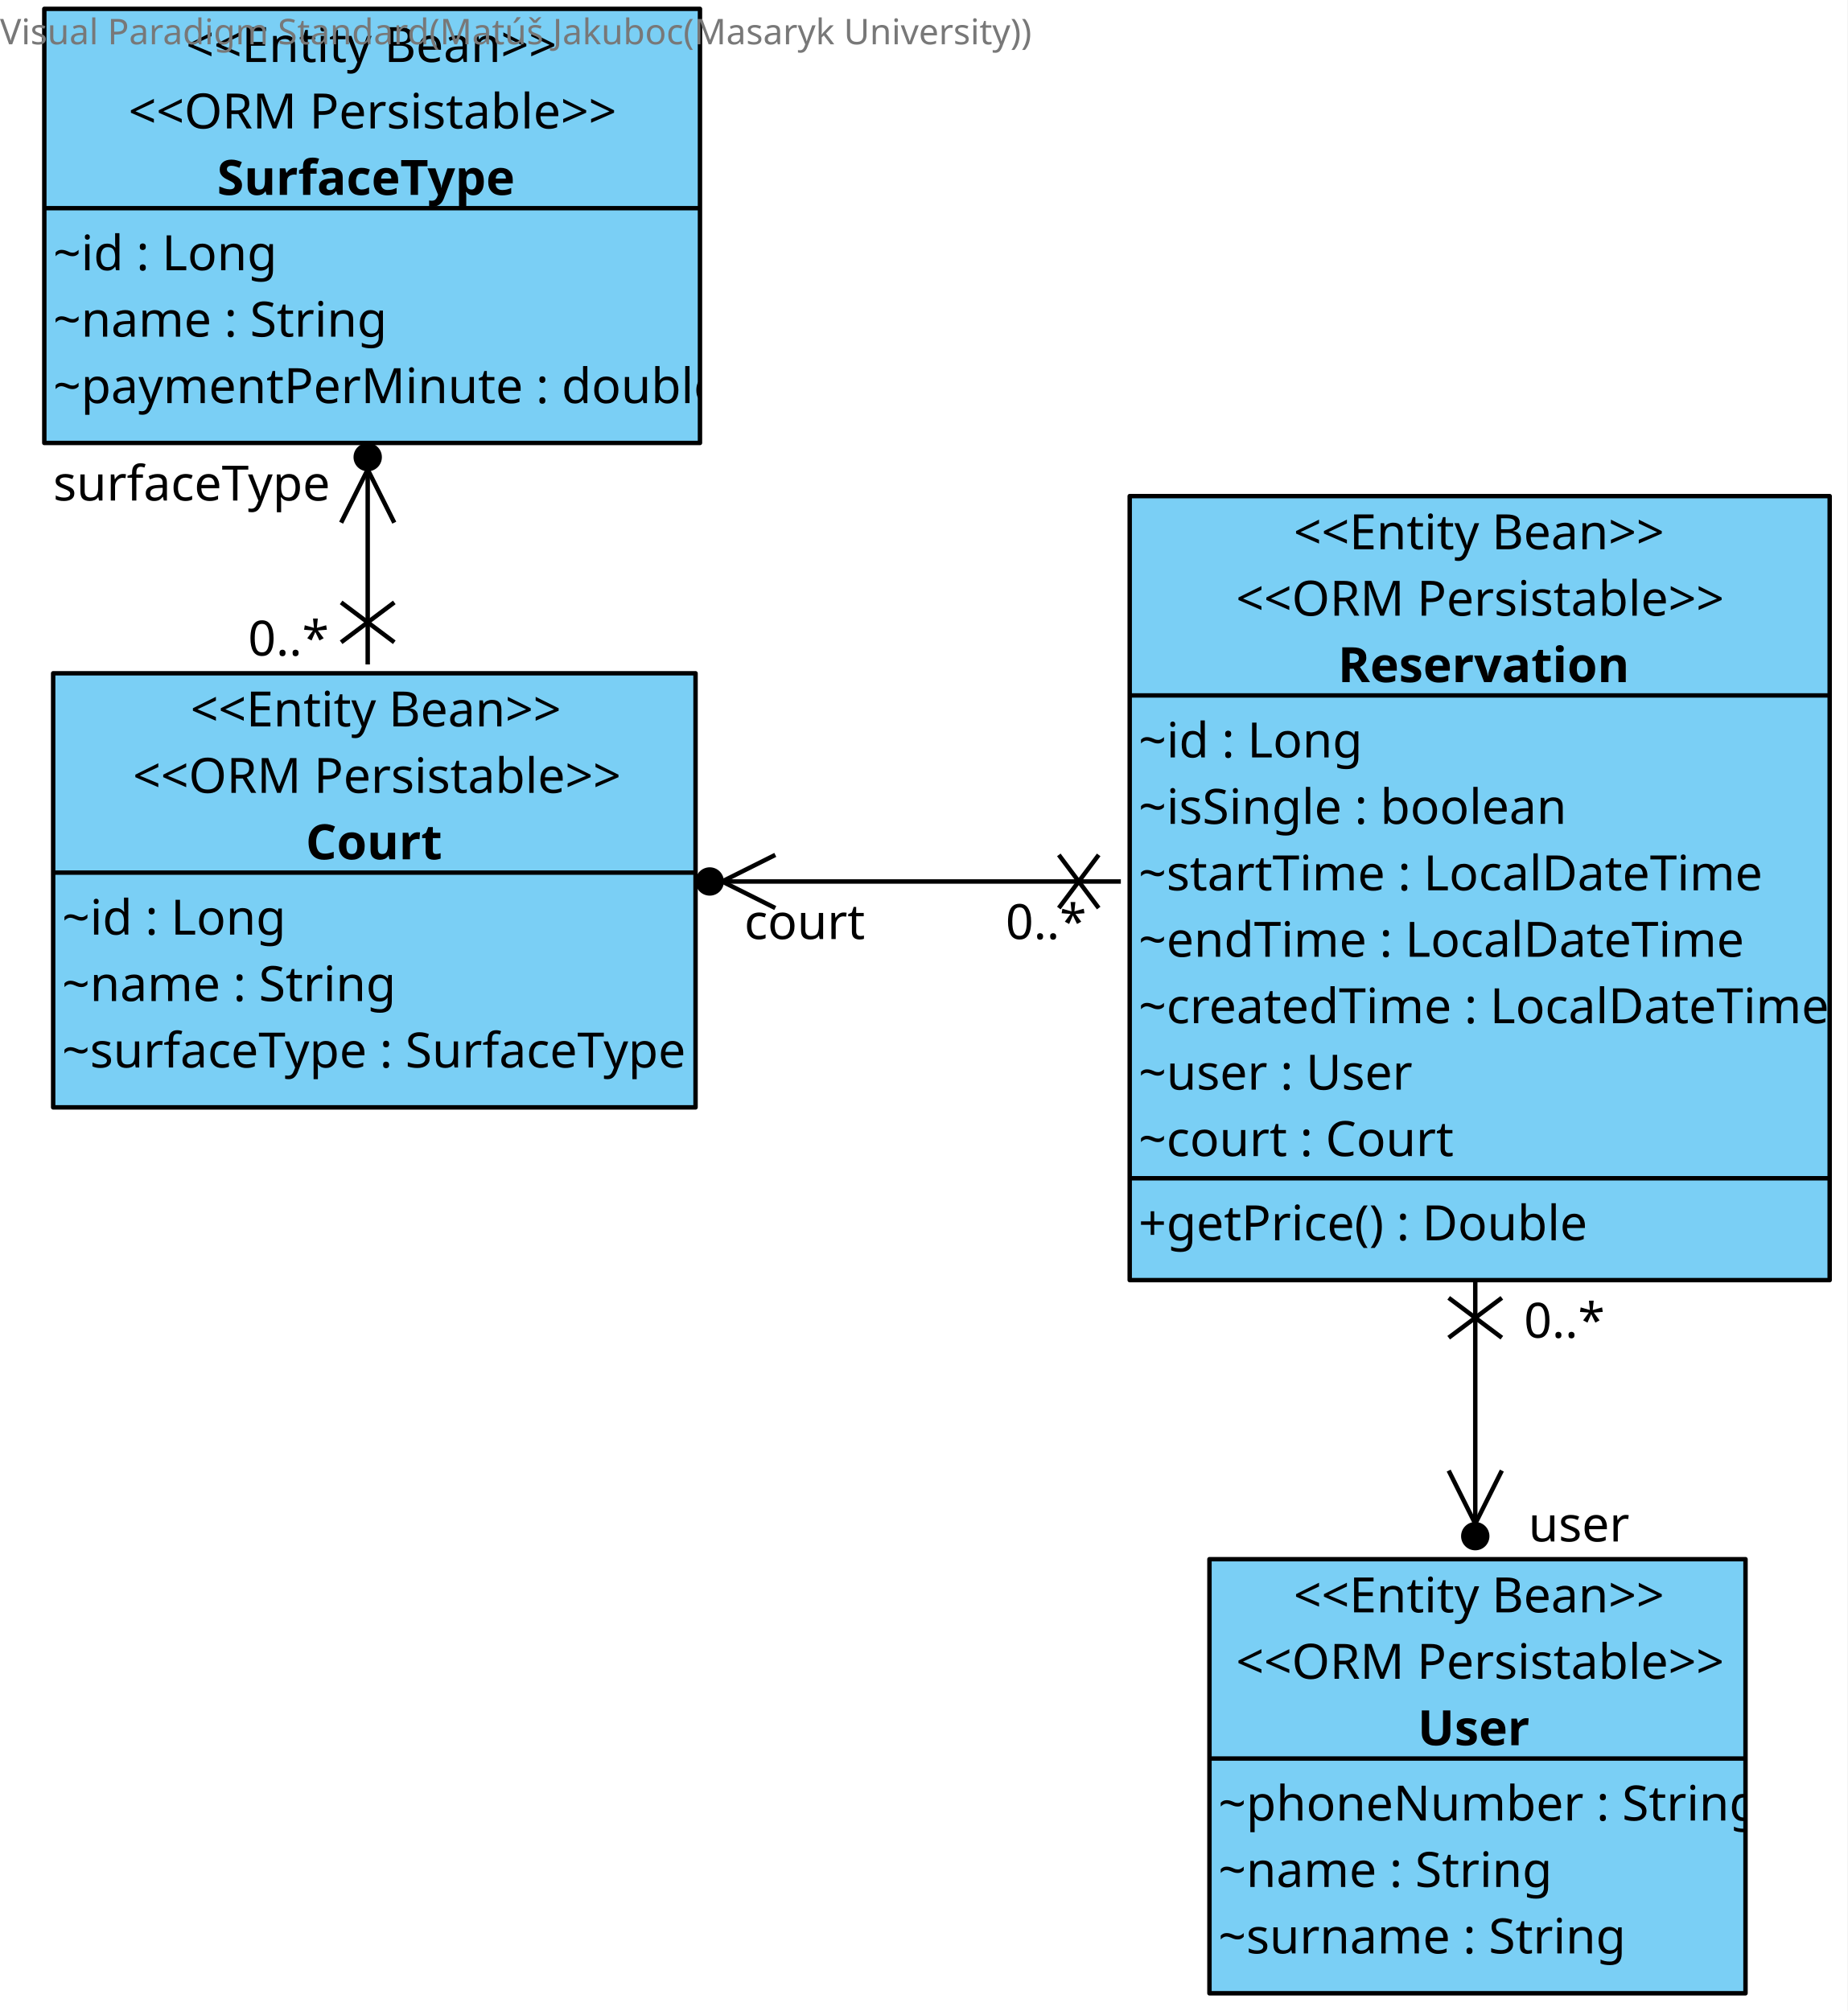
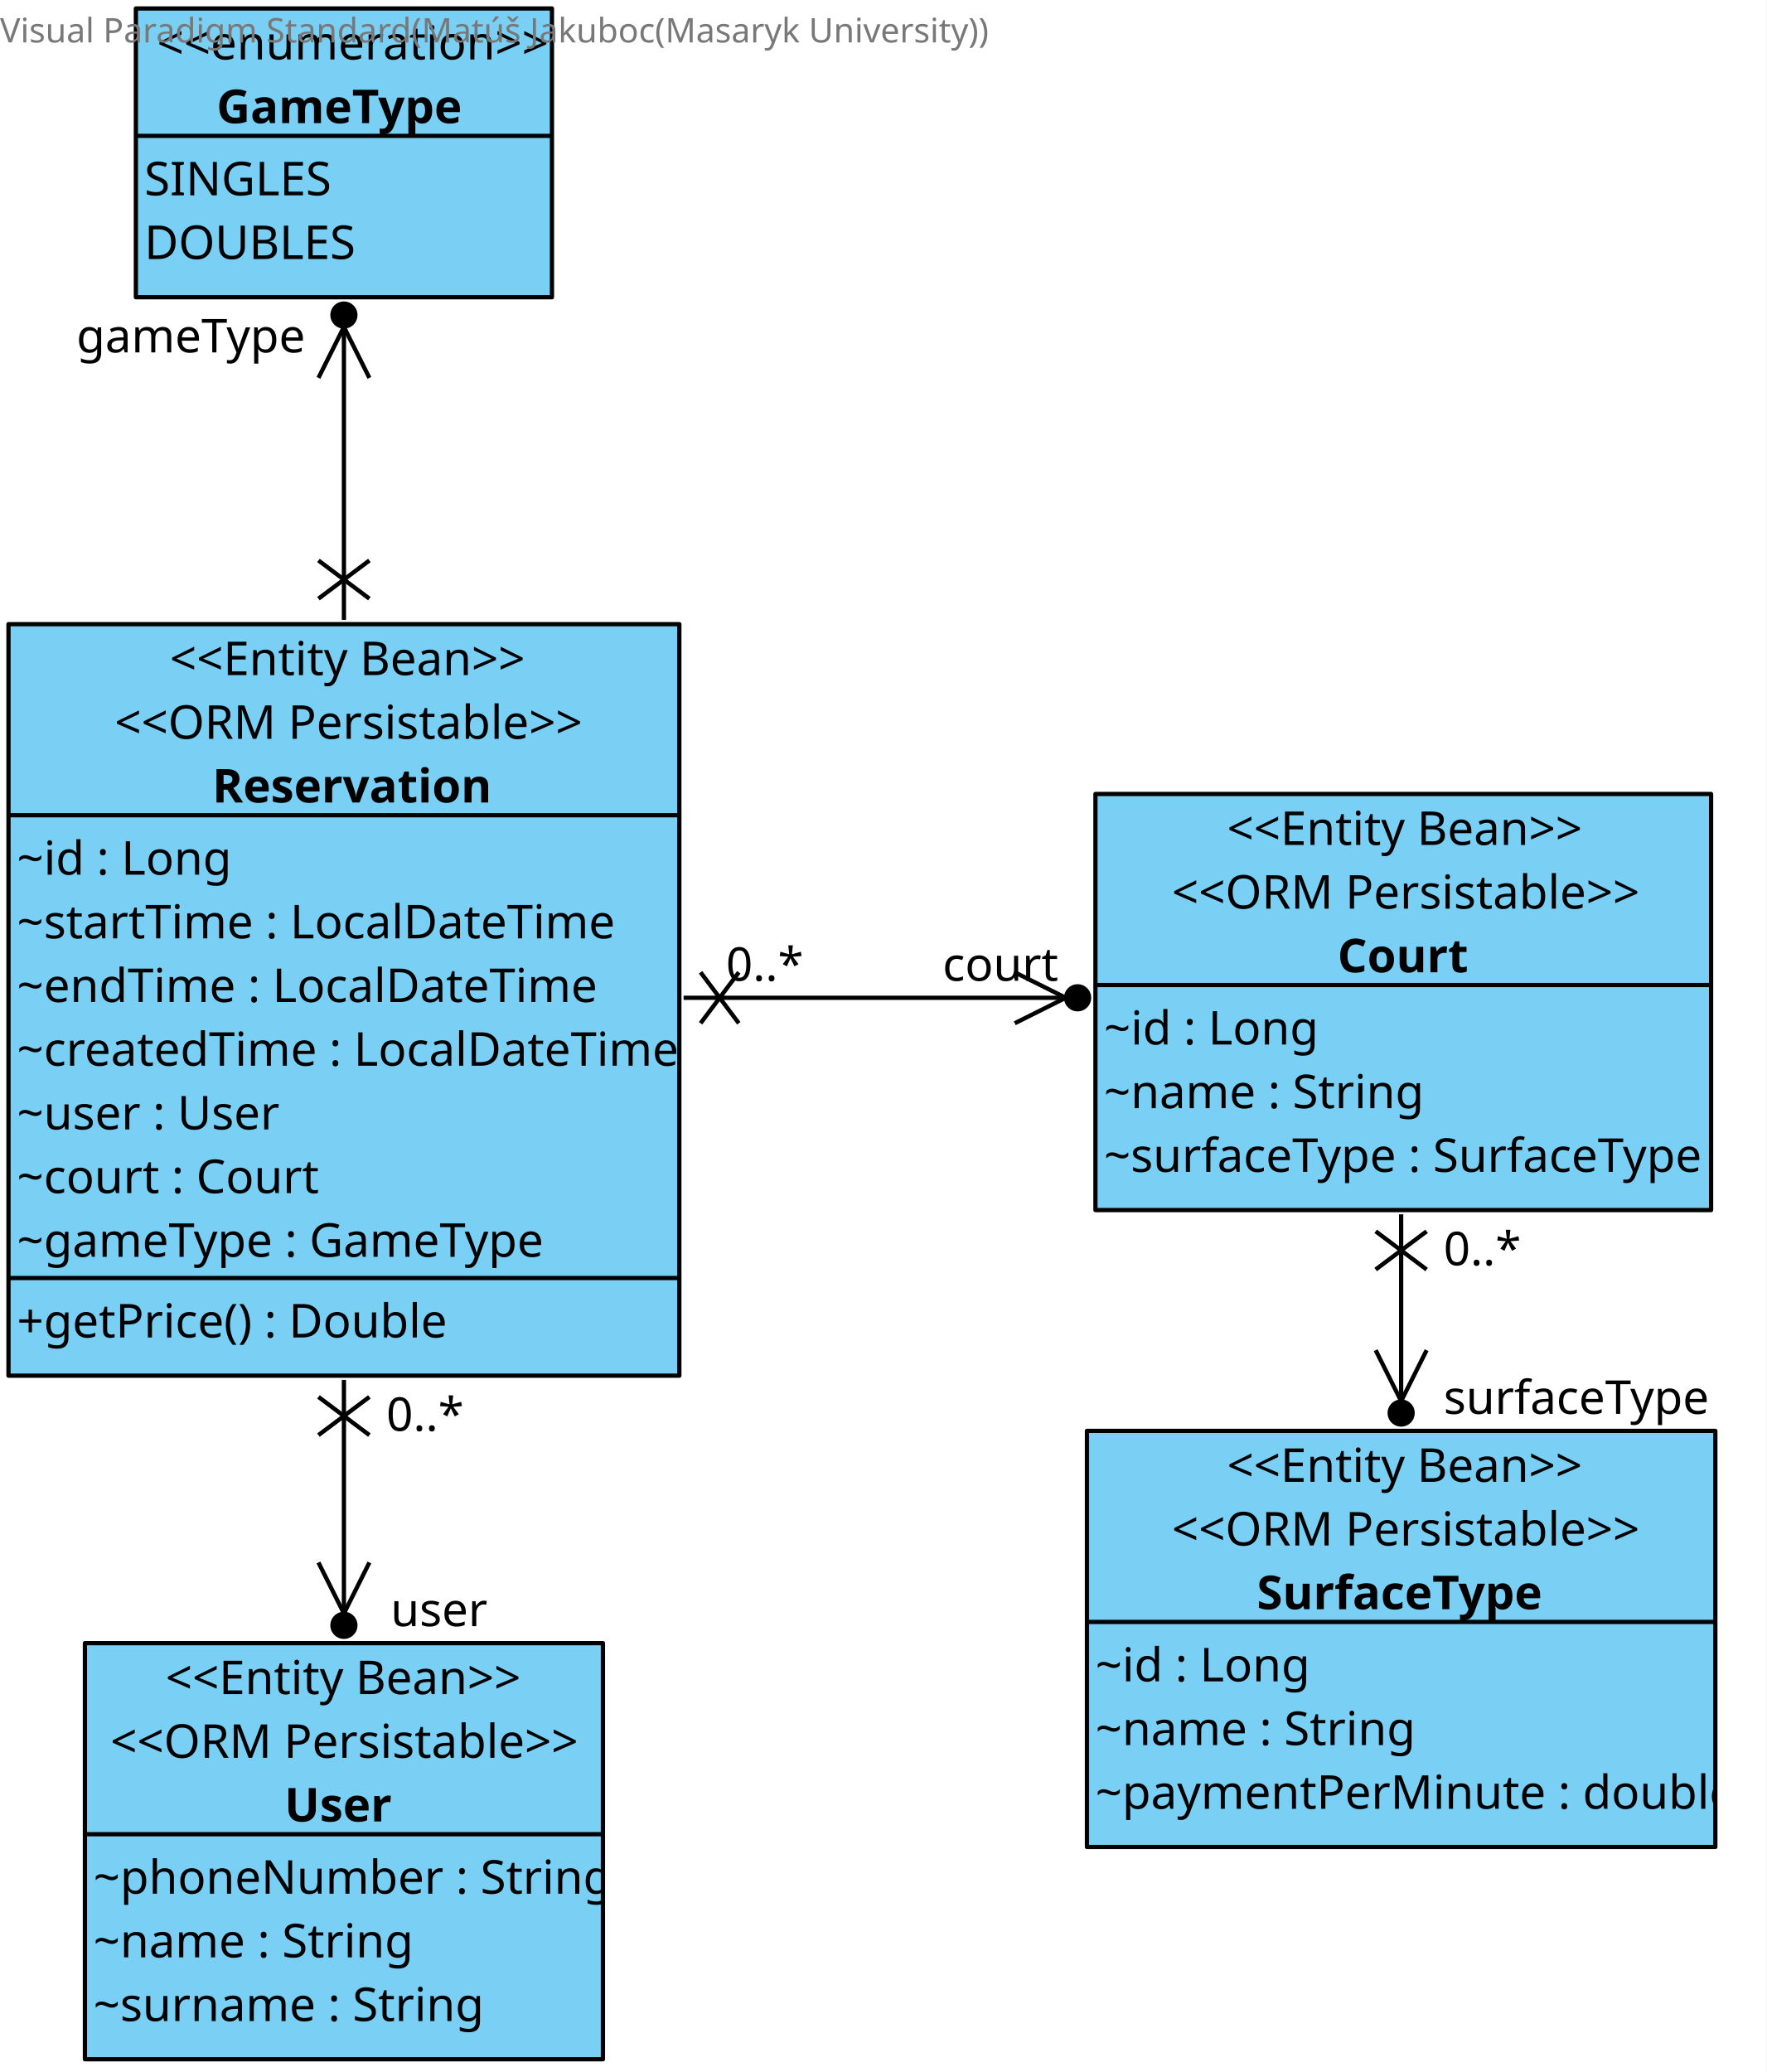
- <svg xmlns="http://www.w3.org/2000/svg" fill-opacity="0" color-rendering="auto" color-interpolation="auto" text-rendering="auto" stroke="rgb(0,0,0)" stroke-linecap="square" width="417" stroke-miterlimit="10" shape-rendering="auto" stroke-opacity="0" fill="rgb(0,0,0)" stroke-dasharray="none" font-weight="normal" stroke-width="1" height="454" font-family="'Dialog'" font-style="normal" stroke-linejoin="miter" font-size="12px" stroke-dashoffset="0" image-rendering="auto">
+ <svg xmlns="http://www.w3.org/2000/svg" fill-opacity="0" color-rendering="auto" color-interpolation="auto" text-rendering="auto" stroke="rgb(0,0,0)" stroke-linecap="square" width="416" stroke-miterlimit="10" shape-rendering="auto" stroke-opacity="0" fill="rgb(0,0,0)" stroke-dasharray="none" font-weight="normal" stroke-width="1" height="488" font-family="'Dialog'" font-style="normal" stroke-linejoin="miter" font-size="12px" stroke-dashoffset="0" image-rendering="auto">
  <defs id="genericDefs" />
  <g>
    <defs id="defs1">
      <clipPath clipPathUnits="userSpaceOnUse" id="clipPath1">
-         <path d="M-7 -7 L132 -7 L132 109 L-7 109 L-7 -7 Z" />
+         <path d="M-7 -7 L133 -7 L133 109 L-7 109 L-7 -7 Z" />
      </clipPath>
      <clipPath clipPathUnits="userSpaceOnUse" id="clipPath2">
-         <path d="M0 0 L0 53 L121 53 L121 0 Z" />
+         <path d="M0 0 L0 53 L122 53 L122 0 Z" />
      </clipPath>
      <clipPath clipPathUnits="userSpaceOnUse" id="clipPath3">
-         <path d="M0 0 L0 45 L121 45 L121 0 Z" />
+         <path d="M0 0 L0 45 L122 45 L122 0 Z" />
      </clipPath>
      <clipPath clipPathUnits="userSpaceOnUse" id="clipPath4">
        <path d="M-7 -7 L159 -7 L159 109 L-7 109 L-7 -7 Z" />
      </clipPath>
      <clipPath clipPathUnits="userSpaceOnUse" id="clipPath5">
        <path d="M0 0 L0 53 L148 53 L148 0 Z" />
      </clipPath>
      <clipPath clipPathUnits="userSpaceOnUse" id="clipPath6">
-         <path d="M0 0 L0 45 L148 45 L148 0 Z" />
+         <path d="M0 0 L0 45 L149 45 L149 0 Z" />
      </clipPath>
      <clipPath clipPathUnits="userSpaceOnUse" id="clipPath7">
        <path d="M-7 -7 L169 -7 L169 188 L-7 188 L-7 -7 Z" />
      </clipPath>
      <clipPath clipPathUnits="userSpaceOnUse" id="clipPath8">
        <path d="M0 0 L0 132 L158 132 L158 0 Z" />
      </clipPath>
      <clipPath clipPathUnits="userSpaceOnUse" id="clipPath9">
-         <path d="M0 0 L0 45 L158 45 L158 0 Z" />
+         <path d="M0 0 L0 45 L159 45 L159 0 Z" />
      </clipPath>
      <clipPath clipPathUnits="userSpaceOnUse" id="clipPath10">
+         <path d="M-7 -7 L109 -7 L109 79 L-7 79 L-7 -7 Z" />
+       </clipPath>
+       <clipPath clipPathUnits="userSpaceOnUse" id="clipPath11">
+         <path d="M0 0 L0 38 L98 38 L98 0 Z" />
+       </clipPath>
+       <clipPath clipPathUnits="userSpaceOnUse" id="clipPath12">
+         <path d="M0 0 L0 30 L98 30 L98 0 Z" />
+       </clipPath>
+       <clipPath clipPathUnits="userSpaceOnUse" id="clipPath13">
        <path d="M-7 -7 L156 -7 L156 109 L-7 109 L-7 -7 Z" />
      </clipPath>
-       <clipPath clipPathUnits="userSpaceOnUse" id="clipPath11">
+       <clipPath clipPathUnits="userSpaceOnUse" id="clipPath14">
        <path d="M0 0 L0 53 L145 53 L145 0 Z" />
      </clipPath>
-       <clipPath clipPathUnits="userSpaceOnUse" id="clipPath12">
+       <clipPath clipPathUnits="userSpaceOnUse" id="clipPath15">
        <path d="M0 0 L0 45 L145 45 L145 0 Z" />
      </clipPath>
-       <clipPath clipPathUnits="userSpaceOnUse" id="clipPath13">
+       <clipPath clipPathUnits="userSpaceOnUse" id="clipPath16">
+         <path d="M-7 -7 L83 -7 L83 83 L-7 83 L-7 -7 Z" />
+       </clipPath>
+       <clipPath clipPathUnits="userSpaceOnUse" id="clipPath17">
+         <path d="M0 0 L0 72 L72 72 L72 0 Z" />
+       </clipPath>
+       <clipPath clipPathUnits="userSpaceOnUse" id="clipPath18">
        <path d="M-7 -7 L93 -7 L93 93 L-7 93 L-7 -7 Z" />
      </clipPath>
-       <clipPath clipPathUnits="userSpaceOnUse" id="clipPath14">
+       <clipPath clipPathUnits="userSpaceOnUse" id="clipPath19">
        <path d="M0 0 L0 82 L82 82 L82 0 Z" />
      </clipPath>
-       <clipPath clipPathUnits="userSpaceOnUse" id="clipPath15">
+       <clipPath clipPathUnits="userSpaceOnUse" id="clipPath20">
        <path d="M-7 -7 L51 -7 L51 51 L-7 51 L-7 -7 Z" />
      </clipPath>
-       <clipPath clipPathUnits="userSpaceOnUse" id="clipPath16">
+       <clipPath clipPathUnits="userSpaceOnUse" id="clipPath21">
        <path d="M0 0 L0 40 L40 40 L40 0 Z" />
      </clipPath>
-       <clipPath clipPathUnits="userSpaceOnUse" id="clipPath17">
+       <clipPath clipPathUnits="userSpaceOnUse" id="clipPath22">
        <path d="M-7 -7 L57 -7 L57 57 L-7 57 L-7 -7 Z" />
      </clipPath>
-       <clipPath clipPathUnits="userSpaceOnUse" id="clipPath18">
+       <clipPath clipPathUnits="userSpaceOnUse" id="clipPath23">
        <path d="M0 0 L0 46 L46 46 L46 0 Z" />
      </clipPath>
-       <clipPath clipPathUnits="userSpaceOnUse" id="clipPath19">
+       <clipPath clipPathUnits="userSpaceOnUse" id="clipPath24">
        <path d="M-7 -7 L53 -7 L53 53 L-7 53 L-7 -7 Z" />
      </clipPath>
-       <clipPath clipPathUnits="userSpaceOnUse" id="clipPath20">
+       <clipPath clipPathUnits="userSpaceOnUse" id="clipPath25">
        <path d="M0 0 L0 42 L42 42 L42 0 Z" />
      </clipPath>
-       <clipPath clipPathUnits="userSpaceOnUse" id="clipPath21">
+       <clipPath clipPathUnits="userSpaceOnUse" id="clipPath26">
+         <path d="M0 0 L104 0 L104 179 L0 179 L0 0 Z" />
+       </clipPath>
+       <clipPath clipPathUnits="userSpaceOnUse" id="clipPath27">
+         <path d="M0 0 L0 179 L104 179 L104 0 Z" />
+       </clipPath>
+       <clipPath clipPathUnits="userSpaceOnUse" id="clipPath28">
        <path d="M0 0 L104 0 L104 154 L0 154 L0 0 Z" />
      </clipPath>
-       <clipPath clipPathUnits="userSpaceOnUse" id="clipPath22">
+       <clipPath clipPathUnits="userSpaceOnUse" id="clipPath29">
        <path d="M0 0 L0 154 L104 154 L104 0 Z" />
      </clipPath>
-       <clipPath clipPathUnits="userSpaceOnUse" id="clipPath23">
-         <path d="M0 0 L199 0 L199 104 L0 104 L0 0 Z" />
-       </clipPath>
-       <clipPath clipPathUnits="userSpaceOnUse" id="clipPath24">
-         <path d="M0 0 L0 104 L199 104 L199 0 Z" />
-       </clipPath>
-       <clipPath clipPathUnits="userSpaceOnUse" id="clipPath25">
-         <path d="M0 0 L104 0 L104 164 L0 164 L0 0 Z" />
-       </clipPath>
-       <clipPath clipPathUnits="userSpaceOnUse" id="clipPath26">
-         <path d="M0 0 L0 164 L104 164 L104 0 Z" />
+       <clipPath clipPathUnits="userSpaceOnUse" id="clipPath30">
+         <path d="M0 0 L200 0 L200 104 L0 104 L0 0 Z" />
+       </clipPath>
+       <clipPath clipPathUnits="userSpaceOnUse" id="clipPath31">
+         <path d="M0 0 L0 104 L200 104 L200 0 Z" />
+       </clipPath>
+       <clipPath clipPathUnits="userSpaceOnUse" id="clipPath32">
+         <path d="M0 0 L104 0 L104 165 L0 165 L0 0 Z" />
+       </clipPath>
+       <clipPath clipPathUnits="userSpaceOnUse" id="clipPath33">
+         <path d="M0 0 L0 165 L104 165 L104 0 Z" />
      </clipPath>
    </defs>
    <g fill="white" text-rendering="geometricPrecision" fill-opacity="1" stroke-opacity="1" stroke="white">
-       <rect x="0" width="417" height="454" y="0" stroke="none" />
-     </g>
-     <g font-size="11px" transform="translate(273,352)" fill-opacity="1" fill="rgb(122,207,245)" text-rendering="geometricPrecision" image-rendering="optimizeQuality" font-family="sans-serif" stroke="rgb(122,207,245)" font-weight="bold" stroke-opacity="1">
-       <rect x="0" width="121" height="98" y="0" clip-path="url(#clipPath1)" stroke="none" />
-     </g>
-     <g fill-opacity="1" text-rendering="geometricPrecision" stroke="black" stroke-linecap="butt" transform="translate(273,352)" stroke-miterlimit="0" stroke-opacity="1" fill="black" font-weight="bold" font-family="sans-serif" stroke-linejoin="round" font-size="11px" image-rendering="optimizeQuality">
-       <rect fill="none" x="0" width="121" height="98" y="0" clip-path="url(#clipPath1)" />
-       <line y2="45" fill="none" x1="0" clip-path="url(#clipPath1)" x2="121" y1="45" />
-     </g>
-     <g font-size="11px" transform="matrix(1,0,0,1,273,397)" fill-opacity="1" fill="black" text-rendering="geometricPrecision" image-rendering="optimizeQuality" font-family="sans-serif" stroke="black" stroke-opacity="1">
+       <rect x="0" width="416" height="488" y="0" stroke="none" />
+     </g>
+     <g font-size="11px" transform="translate(20,387)" fill-opacity="1" fill="rgb(122,207,245)" text-rendering="geometricPrecision" image-rendering="optimizeQuality" font-family="sans-serif" stroke="rgb(122,207,245)" font-weight="bold" stroke-opacity="1">
+       <rect x="0" width="122" height="98" y="0" clip-path="url(#clipPath1)" stroke="none" />
+     </g>
+     <g fill-opacity="1" text-rendering="geometricPrecision" stroke="black" stroke-linecap="butt" transform="translate(20,387)" stroke-miterlimit="0" stroke-opacity="1" fill="black" font-weight="bold" font-family="sans-serif" stroke-linejoin="round" font-size="11px" image-rendering="optimizeQuality">
+       <rect fill="none" x="0" width="122" height="98" y="0" clip-path="url(#clipPath1)" />
+       <line y2="45" fill="none" x1="0" clip-path="url(#clipPath1)" x2="122" y1="45" />
+     </g>
+     <g font-size="11px" transform="matrix(1,0,0,1,20,432)" fill-opacity="1" fill="black" text-rendering="geometricPrecision" image-rendering="optimizeQuality" font-family="sans-serif" stroke="black" stroke-opacity="1">
      <text x="2" xml:space="preserve" y="14" clip-path="url(#clipPath2)" stroke="none">~phoneNumber : String</text>
    </g>
-     <g font-size="11px" transform="matrix(1,0,0,1,273,397)" fill-opacity="1" fill="black" text-rendering="geometricPrecision" image-rendering="optimizeQuality" font-family="sans-serif" stroke="black" stroke-opacity="1">
+     <g font-size="11px" transform="matrix(1,0,0,1,20,432)" fill-opacity="1" fill="black" text-rendering="geometricPrecision" image-rendering="optimizeQuality" font-family="sans-serif" stroke="black" stroke-opacity="1">
      <text x="2" xml:space="preserve" y="29" clip-path="url(#clipPath2)" stroke="none">~name : String</text>
    </g>
-     <g font-size="11px" transform="matrix(1,0,0,1,273,397)" fill-opacity="1" fill="black" text-rendering="geometricPrecision" image-rendering="optimizeQuality" font-family="sans-serif" stroke="black" stroke-opacity="1">
+     <g font-size="11px" transform="matrix(1,0,0,1,20,432)" fill-opacity="1" fill="black" text-rendering="geometricPrecision" image-rendering="optimizeQuality" font-family="sans-serif" stroke="black" stroke-opacity="1">
      <text x="2" xml:space="preserve" y="44" clip-path="url(#clipPath2)" stroke="none">~surname : String</text>
    </g>
-     <g font-size="11px" transform="translate(273,352)" fill-opacity="1" fill="black" text-rendering="geometricPrecision" image-rendering="optimizeQuality" font-family="sans-serif" stroke="black" stroke-opacity="1">
+     <g font-size="11px" transform="translate(20,387)" fill-opacity="1" fill="black" text-rendering="geometricPrecision" image-rendering="optimizeQuality" font-family="sans-serif" stroke="black" stroke-opacity="1">
      <text x="19" xml:space="preserve" y="12" clip-path="url(#clipPath3)" stroke="none">&lt;&lt;Entity Bean&gt;&gt;</text>
      <text x="6" xml:space="preserve" y="27" clip-path="url(#clipPath3)" stroke="none">&lt;&lt;ORM Persistable&gt;&gt;</text>
      <text x="47" xml:space="preserve" y="42" clip-path="url(#clipPath3)" font-weight="bold" stroke="none">User</text>
    </g>
-     <g font-size="11px" transform="translate(10,2)" fill-opacity="1" fill="rgb(122,207,245)" text-rendering="geometricPrecision" image-rendering="optimizeQuality" font-family="sans-serif" stroke="rgb(122,207,245)" font-weight="bold" stroke-opacity="1">
+     <g font-size="11px" transform="translate(256,337)" fill-opacity="1" fill="rgb(122,207,245)" text-rendering="geometricPrecision" image-rendering="optimizeQuality" font-family="sans-serif" stroke="rgb(122,207,245)" font-weight="bold" stroke-opacity="1">
      <rect x="0" width="148" height="98" y="0" clip-path="url(#clipPath4)" stroke="none" />
    </g>
-     <g fill-opacity="1" text-rendering="geometricPrecision" stroke="black" stroke-linecap="butt" transform="translate(10,2)" stroke-miterlimit="0" stroke-opacity="1" fill="black" font-weight="bold" font-family="sans-serif" stroke-linejoin="round" font-size="11px" image-rendering="optimizeQuality">
+     <g fill-opacity="1" text-rendering="geometricPrecision" stroke="black" stroke-linecap="butt" transform="translate(256,337)" stroke-miterlimit="0" stroke-opacity="1" fill="black" font-weight="bold" font-family="sans-serif" stroke-linejoin="round" font-size="11px" image-rendering="optimizeQuality">
      <rect fill="none" x="0" width="148" height="98" y="0" clip-path="url(#clipPath4)" />
      <line y2="45" fill="none" x1="0" clip-path="url(#clipPath4)" x2="148" y1="45" />
    </g>
-     <g font-size="11px" transform="matrix(1,0,0,1,10,47)" fill-opacity="1" fill="black" text-rendering="geometricPrecision" image-rendering="optimizeQuality" font-family="sans-serif" stroke="black" stroke-opacity="1">
+     <g font-size="11px" transform="matrix(1,0,0,1,256,382)" fill-opacity="1" fill="black" text-rendering="geometricPrecision" image-rendering="optimizeQuality" font-family="sans-serif" stroke="black" stroke-opacity="1">
      <text x="2" xml:space="preserve" y="14" clip-path="url(#clipPath5)" stroke="none">~id : Long</text>
    </g>
-     <g font-size="11px" transform="matrix(1,0,0,1,10,47)" fill-opacity="1" fill="black" text-rendering="geometricPrecision" image-rendering="optimizeQuality" font-family="sans-serif" stroke="black" stroke-opacity="1">
+     <g font-size="11px" transform="matrix(1,0,0,1,256,382)" fill-opacity="1" fill="black" text-rendering="geometricPrecision" image-rendering="optimizeQuality" font-family="sans-serif" stroke="black" stroke-opacity="1">
      <text x="2" xml:space="preserve" y="29" clip-path="url(#clipPath5)" stroke="none">~name : String</text>
    </g>
-     <g font-size="11px" transform="matrix(1,0,0,1,10,47)" fill-opacity="1" fill="black" text-rendering="geometricPrecision" image-rendering="optimizeQuality" font-family="sans-serif" stroke="black" stroke-opacity="1">
+     <g font-size="11px" transform="matrix(1,0,0,1,256,382)" fill-opacity="1" fill="black" text-rendering="geometricPrecision" image-rendering="optimizeQuality" font-family="sans-serif" stroke="black" stroke-opacity="1">
      <text x="2" xml:space="preserve" y="44" clip-path="url(#clipPath5)" stroke="none">~paymentPerMinute : double</text>
    </g>
-     <g font-size="11px" transform="translate(10,2)" fill-opacity="1" fill="black" text-rendering="geometricPrecision" image-rendering="optimizeQuality" font-family="sans-serif" stroke="black" stroke-opacity="1">
-       <text x="32" xml:space="preserve" y="12" clip-path="url(#clipPath6)" stroke="none">&lt;&lt;Entity Bean&gt;&gt;</text>
-       <text x="19" xml:space="preserve" y="27" clip-path="url(#clipPath6)" stroke="none">&lt;&lt;ORM Persistable&gt;&gt;</text>
-       <text x="39" xml:space="preserve" y="42" clip-path="url(#clipPath6)" font-weight="bold" stroke="none">SurfaceType</text>
-     </g>
-     <g font-size="11px" transform="translate(255,112)" fill-opacity="1" fill="rgb(122,207,245)" text-rendering="geometricPrecision" image-rendering="optimizeQuality" font-family="sans-serif" stroke="rgb(122,207,245)" font-weight="bold" stroke-opacity="1">
+     <g font-size="11px" transform="translate(256,337)" fill-opacity="1" fill="black" text-rendering="geometricPrecision" image-rendering="optimizeQuality" font-family="sans-serif" stroke="black" stroke-opacity="1">
+       <text x="33" xml:space="preserve" y="12" clip-path="url(#clipPath6)" stroke="none">&lt;&lt;Entity Bean&gt;&gt;</text>
+       <text x="20" xml:space="preserve" y="27" clip-path="url(#clipPath6)" stroke="none">&lt;&lt;ORM Persistable&gt;&gt;</text>
+       <text x="40" xml:space="preserve" y="42" clip-path="url(#clipPath6)" font-weight="bold" stroke="none">SurfaceType</text>
+     </g>
+     <g font-size="11px" transform="translate(2,147)" fill-opacity="1" fill="rgb(122,207,245)" text-rendering="geometricPrecision" image-rendering="optimizeQuality" font-family="sans-serif" stroke="rgb(122,207,245)" font-weight="bold" stroke-opacity="1">
      <rect x="0" width="158" height="177" y="0" clip-path="url(#clipPath7)" stroke="none" />
    </g>
-     <g fill-opacity="1" text-rendering="geometricPrecision" stroke="black" stroke-linecap="butt" transform="translate(255,112)" stroke-miterlimit="0" stroke-opacity="1" fill="black" font-weight="bold" font-family="sans-serif" stroke-linejoin="round" font-size="11px" image-rendering="optimizeQuality">
+     <g fill-opacity="1" text-rendering="geometricPrecision" stroke="black" stroke-linecap="butt" transform="translate(2,147)" stroke-miterlimit="0" stroke-opacity="1" fill="black" font-weight="bold" font-family="sans-serif" stroke-linejoin="round" font-size="11px" image-rendering="optimizeQuality">
      <rect fill="none" x="0" width="158" height="177" y="0" clip-path="url(#clipPath7)" />
      <line y2="45" fill="none" x1="0" clip-path="url(#clipPath7)" x2="158" y1="45" />
    </g>
-     <g font-size="11px" transform="matrix(1,0,0,1,255,157)" fill-opacity="1" fill="black" text-rendering="geometricPrecision" image-rendering="optimizeQuality" font-family="sans-serif" stroke="black" stroke-opacity="1">
+     <g font-size="11px" transform="matrix(1,0,0,1,2,192)" fill-opacity="1" fill="black" text-rendering="geometricPrecision" image-rendering="optimizeQuality" font-family="sans-serif" stroke="black" stroke-opacity="1">
      <text x="2" xml:space="preserve" y="14" clip-path="url(#clipPath8)" stroke="none">~id : Long</text>
    </g>
-     <g font-size="11px" transform="matrix(1,0,0,1,255,157)" fill-opacity="1" fill="black" text-rendering="geometricPrecision" image-rendering="optimizeQuality" font-family="sans-serif" stroke="black" stroke-opacity="1">
-       <text x="2" xml:space="preserve" y="29" clip-path="url(#clipPath8)" stroke="none">~isSingle : boolean</text>
-     </g>
-     <g font-size="11px" transform="matrix(1,0,0,1,255,157)" fill-opacity="1" fill="black" text-rendering="geometricPrecision" image-rendering="optimizeQuality" font-family="sans-serif" stroke="black" stroke-opacity="1">
-       <text x="2" xml:space="preserve" y="44" clip-path="url(#clipPath8)" stroke="none">~startTime : LocalDateTime</text>
-     </g>
-     <g font-size="11px" transform="matrix(1,0,0,1,255,157)" fill-opacity="1" fill="black" text-rendering="geometricPrecision" image-rendering="optimizeQuality" font-family="sans-serif" stroke="black" stroke-opacity="1">
-       <text x="2" xml:space="preserve" y="59" clip-path="url(#clipPath8)" stroke="none">~endTime : LocalDateTime</text>
-     </g>
-     <g font-size="11px" transform="matrix(1,0,0,1,255,157)" fill-opacity="1" fill="black" text-rendering="geometricPrecision" image-rendering="optimizeQuality" font-family="sans-serif" stroke="black" stroke-opacity="1">
-       <text x="2" xml:space="preserve" y="74" clip-path="url(#clipPath8)" stroke="none">~createdTime : LocalDateTime</text>
-     </g>
-     <g font-size="11px" transform="matrix(1,0,0,1,255,157)" fill-opacity="1" fill="black" text-rendering="geometricPrecision" image-rendering="optimizeQuality" font-family="sans-serif" stroke="black" stroke-opacity="1">
-       <text x="2" xml:space="preserve" y="89" clip-path="url(#clipPath8)" stroke="none">~user : User</text>
-     </g>
-     <g font-size="11px" transform="matrix(1,0,0,1,255,157)" fill-opacity="1" fill="black" text-rendering="geometricPrecision" image-rendering="optimizeQuality" font-family="sans-serif" stroke="black" stroke-opacity="1">
-       <text x="2" xml:space="preserve" y="104" clip-path="url(#clipPath8)" stroke="none">~court : Court</text>
+     <g font-size="11px" transform="matrix(1,0,0,1,2,192)" fill-opacity="1" fill="black" text-rendering="geometricPrecision" image-rendering="optimizeQuality" font-family="sans-serif" stroke="black" stroke-opacity="1">
+       <text x="2" xml:space="preserve" y="29" clip-path="url(#clipPath8)" stroke="none">~startTime : LocalDateTime</text>
+     </g>
+     <g font-size="11px" transform="matrix(1,0,0,1,2,192)" fill-opacity="1" fill="black" text-rendering="geometricPrecision" image-rendering="optimizeQuality" font-family="sans-serif" stroke="black" stroke-opacity="1">
+       <text x="2" xml:space="preserve" y="44" clip-path="url(#clipPath8)" stroke="none">~endTime : LocalDateTime</text>
+     </g>
+     <g font-size="11px" transform="matrix(1,0,0,1,2,192)" fill-opacity="1" fill="black" text-rendering="geometricPrecision" image-rendering="optimizeQuality" font-family="sans-serif" stroke="black" stroke-opacity="1">
+       <text x="2" xml:space="preserve" y="59" clip-path="url(#clipPath8)" stroke="none">~createdTime : LocalDateTime</text>
+     </g>
+     <g font-size="11px" transform="matrix(1,0,0,1,2,192)" fill-opacity="1" fill="black" text-rendering="geometricPrecision" image-rendering="optimizeQuality" font-family="sans-serif" stroke="black" stroke-opacity="1">
+       <text x="2" xml:space="preserve" y="74" clip-path="url(#clipPath8)" stroke="none">~user : User</text>
+     </g>
+     <g font-size="11px" transform="matrix(1,0,0,1,2,192)" fill-opacity="1" fill="black" text-rendering="geometricPrecision" image-rendering="optimizeQuality" font-family="sans-serif" stroke="black" stroke-opacity="1">
+       <text x="2" xml:space="preserve" y="89" clip-path="url(#clipPath8)" stroke="none">~court : Court</text>
+     </g>
+     <g font-size="11px" transform="matrix(1,0,0,1,2,192)" fill-opacity="1" fill="black" text-rendering="geometricPrecision" image-rendering="optimizeQuality" font-family="sans-serif" stroke="black" stroke-opacity="1">
+       <text x="2" xml:space="preserve" y="104" clip-path="url(#clipPath8)" stroke="none">~gameType : GameType</text>
      <line stroke-linecap="butt" clip-path="url(#clipPath8)" fill="none" x1="0" x2="158" y1="109" y2="109" stroke-linejoin="bevel" stroke-miterlimit="0" />
    </g>
-     <g font-size="11px" transform="matrix(1,0,0,1,255,157)" fill-opacity="1" fill="black" text-rendering="geometricPrecision" image-rendering="optimizeQuality" font-family="sans-serif" stroke="black" stroke-opacity="1">
+     <g font-size="11px" transform="matrix(1,0,0,1,2,192)" fill-opacity="1" fill="black" text-rendering="geometricPrecision" image-rendering="optimizeQuality" font-family="sans-serif" stroke="black" stroke-opacity="1">
      <text x="2" xml:space="preserve" y="123" clip-path="url(#clipPath8)" stroke="none">+getPrice() : Double</text>
    </g>
-     <g font-size="11px" transform="translate(255,112)" fill-opacity="1" fill="black" text-rendering="geometricPrecision" image-rendering="optimizeQuality" font-family="sans-serif" stroke="black" stroke-opacity="1">
-       <text x="37" xml:space="preserve" y="12" clip-path="url(#clipPath9)" stroke="none">&lt;&lt;Entity Bean&gt;&gt;</text>
-       <text x="24" xml:space="preserve" y="27" clip-path="url(#clipPath9)" stroke="none">&lt;&lt;ORM Persistable&gt;&gt;</text>
-       <text x="47" xml:space="preserve" y="42" clip-path="url(#clipPath9)" font-weight="bold" stroke="none">Reservation</text>
-     </g>
-     <g font-size="11px" transform="translate(12,152)" fill-opacity="1" fill="rgb(122,207,245)" text-rendering="geometricPrecision" image-rendering="optimizeQuality" font-family="sans-serif" stroke="rgb(122,207,245)" font-weight="bold" stroke-opacity="1">
-       <rect x="0" width="145" height="98" y="0" clip-path="url(#clipPath10)" stroke="none" />
-     </g>
-     <g fill-opacity="1" text-rendering="geometricPrecision" stroke="black" stroke-linecap="butt" transform="translate(12,152)" stroke-miterlimit="0" stroke-opacity="1" fill="black" font-weight="bold" font-family="sans-serif" stroke-linejoin="round" font-size="11px" image-rendering="optimizeQuality">
-       <rect fill="none" x="0" width="145" height="98" y="0" clip-path="url(#clipPath10)" />
-       <line y2="45" fill="none" x1="0" clip-path="url(#clipPath10)" x2="145" y1="45" />
-     </g>
-     <g font-size="11px" transform="matrix(1,0,0,1,12,197)" fill-opacity="1" fill="black" text-rendering="geometricPrecision" image-rendering="optimizeQuality" font-family="sans-serif" stroke="black" stroke-opacity="1">
-       <text x="2" xml:space="preserve" y="14" clip-path="url(#clipPath11)" stroke="none">~id : Long</text>
-     </g>
-     <g font-size="11px" transform="matrix(1,0,0,1,12,197)" fill-opacity="1" fill="black" text-rendering="geometricPrecision" image-rendering="optimizeQuality" font-family="sans-serif" stroke="black" stroke-opacity="1">
-       <text x="2" xml:space="preserve" y="29" clip-path="url(#clipPath11)" stroke="none">~name : String</text>
-     </g>
-     <g font-size="11px" transform="matrix(1,0,0,1,12,197)" fill-opacity="1" fill="black" text-rendering="geometricPrecision" image-rendering="optimizeQuality" font-family="sans-serif" stroke="black" stroke-opacity="1">
-       <text x="2" xml:space="preserve" y="44" clip-path="url(#clipPath11)" stroke="none">~surfaceType : SurfaceType</text>
-     </g>
-     <g font-size="11px" transform="translate(12,152)" fill-opacity="1" fill="black" text-rendering="geometricPrecision" image-rendering="optimizeQuality" font-family="sans-serif" stroke="black" stroke-opacity="1">
-       <text x="31" xml:space="preserve" y="12" clip-path="url(#clipPath12)" stroke="none">&lt;&lt;Entity Bean&gt;&gt;</text>
-       <text x="18" xml:space="preserve" y="27" clip-path="url(#clipPath12)" stroke="none">&lt;&lt;ORM Persistable&gt;&gt;</text>
-       <text x="57" xml:space="preserve" y="42" clip-path="url(#clipPath12)" font-weight="bold" stroke="none">Court</text>
-     </g>
-     <g font-size="11px" transform="translate(2,68)" fill-opacity="1" fill="black" text-rendering="geometricPrecision" image-rendering="optimizeQuality" font-family="sans-serif" stroke="black" stroke-opacity="1">
-       <text x="10" xml:space="preserve" y="45" clip-path="url(#clipPath14)" stroke="none">surfaceType</text>
-     </g>
-     <g font-size="11px" transform="translate(45,124)" fill-opacity="1" fill="black" text-rendering="geometricPrecision" image-rendering="optimizeQuality" font-family="sans-serif" stroke="black" stroke-opacity="1">
-       <text x="11" xml:space="preserve" y="24" clip-path="url(#clipPath16)" stroke="none">0..*</text>
-     </g>
-     <g font-size="11px" transform="translate(158,185)" fill-opacity="1" fill="black" text-rendering="geometricPrecision" image-rendering="optimizeQuality" font-family="sans-serif" stroke="black" stroke-opacity="1">
-       <text x="10" xml:space="preserve" y="27" clip-path="url(#clipPath18)" stroke="none">court</text>
-     </g>
-     <g font-size="11px" transform="translate(216,188)" fill-opacity="1" fill="black" text-rendering="geometricPrecision" image-rendering="optimizeQuality" font-family="sans-serif" stroke="black" stroke-opacity="1">
-       <text x="11" xml:space="preserve" y="24" clip-path="url(#clipPath16)" stroke="none">0..*</text>
-     </g>
-     <g font-size="11px" transform="translate(335,323)" fill-opacity="1" fill="black" text-rendering="geometricPrecision" image-rendering="optimizeQuality" font-family="sans-serif" stroke="black" stroke-opacity="1">
-       <text x="10" xml:space="preserve" y="25" clip-path="url(#clipPath20)" stroke="none">user</text>
-     </g>
-     <g font-size="11px" transform="translate(333,278)" fill-opacity="1" fill="black" text-rendering="geometricPrecision" image-rendering="optimizeQuality" font-family="sans-serif" stroke="black" stroke-opacity="1">
-       <text x="11" xml:space="preserve" y="24" clip-path="url(#clipPath16)" stroke="none">0..*</text>
-     </g>
-     <g stroke-linecap="butt" font-size="11px" transform="translate(33,50)" fill-opacity="1" fill="black" text-rendering="geometricPrecision" image-rendering="optimizeQuality" font-family="sans-serif" stroke-linejoin="round" stroke="black" stroke-opacity="1">
-       <line y2="56" fill="none" x1="50" clip-path="url(#clipPath22)" x2="50" y1="100" />
-       <line y2="86" fill="none" x1="56" clip-path="url(#clipPath22)" x2="44" y1="95" />
-       <line y2="86" fill="none" x1="44" clip-path="url(#clipPath22)" x2="56" y1="95" />
-       <line y2="68" fill="none" x1="50" clip-path="url(#clipPath22)" x2="44" y1="56" />
-       <line y2="68" fill="none" x1="50" clip-path="url(#clipPath22)" x2="56" y1="56" />
-       <circle r="3.2" clip-path="url(#clipPath22)" cx="50" cy="53.2" stroke="none" />
-     </g>
-     <g stroke-linecap="butt" font-size="11px" transform="translate(107,149)" fill-opacity="1" fill="black" text-rendering="geometricPrecision" image-rendering="optimizeQuality" font-family="sans-serif" stroke-linejoin="round" stroke="black" stroke-opacity="1">
-       <line y2="50" fill="none" x1="146" clip-path="url(#clipPath24)" x2="56" y1="50" />
-       <line y2="56" fill="none" x1="141" clip-path="url(#clipPath24)" x2="132" y1="44" />
-       <line y2="44" fill="none" x1="141" clip-path="url(#clipPath24)" x2="132" y1="56" />
-       <line y2="56" fill="none" x1="56" clip-path="url(#clipPath24)" x2="68" y1="50" />
-       <line y2="44" fill="none" x1="56" clip-path="url(#clipPath24)" x2="68" y1="50" />
-       <circle r="3.2" clip-path="url(#clipPath24)" cx="53.2" cy="50" stroke="none" />
-     </g>
-     <g stroke-linecap="butt" font-size="11px" transform="translate(283,239)" fill-opacity="1" fill="black" text-rendering="geometricPrecision" image-rendering="optimizeQuality" font-family="sans-serif" stroke-linejoin="round" stroke="black" stroke-opacity="1">
-       <line y2="105" fill="none" x1="50" clip-path="url(#clipPath26)" x2="50" y1="50" />
-       <line y2="63" fill="none" x1="44" clip-path="url(#clipPath26)" x2="56" y1="54" />
-       <line y2="63" fill="none" x1="56" clip-path="url(#clipPath26)" x2="44" y1="54" />
-       <line y2="93" fill="none" x1="50" clip-path="url(#clipPath26)" x2="56" y1="105" />
-       <line y2="93" fill="none" x1="50" clip-path="url(#clipPath26)" x2="44" y1="105" />
-       <circle r="3.2" clip-path="url(#clipPath26)" cx="50" cy="107.8" stroke="none" />
+     <g font-size="11px" transform="translate(2,147)" fill-opacity="1" fill="black" text-rendering="geometricPrecision" image-rendering="optimizeQuality" font-family="sans-serif" stroke="black" stroke-opacity="1">
+       <text x="38" xml:space="preserve" y="12" clip-path="url(#clipPath9)" stroke="none">&lt;&lt;Entity Bean&gt;&gt;</text>
+       <text x="25" xml:space="preserve" y="27" clip-path="url(#clipPath9)" stroke="none">&lt;&lt;ORM Persistable&gt;&gt;</text>
+       <text x="48" xml:space="preserve" y="42" clip-path="url(#clipPath9)" font-weight="bold" stroke="none">Reservation</text>
+     </g>
+     <g font-size="11px" transform="translate(32,2)" fill-opacity="1" fill="rgb(122,207,245)" text-rendering="geometricPrecision" image-rendering="optimizeQuality" font-family="sans-serif" stroke="rgb(122,207,245)" font-weight="bold" stroke-opacity="1">
+       <rect x="0" width="98" height="68" y="0" clip-path="url(#clipPath10)" stroke="none" />
+     </g>
+     <g fill-opacity="1" text-rendering="geometricPrecision" stroke="black" stroke-linecap="butt" transform="translate(32,2)" stroke-miterlimit="0" stroke-opacity="1" fill="black" font-weight="bold" font-family="sans-serif" stroke-linejoin="round" font-size="11px" image-rendering="optimizeQuality">
+       <rect fill="none" x="0" width="98" height="68" y="0" clip-path="url(#clipPath10)" />
+       <line y2="30" fill="none" x1="0" clip-path="url(#clipPath10)" x2="98" y1="30" />
+     </g>
+     <g font-size="11px" transform="matrix(1,0,0,1,32,32)" fill-opacity="1" fill="black" text-rendering="geometricPrecision" image-rendering="optimizeQuality" font-family="sans-serif" stroke="black" stroke-opacity="1">
+       <text x="2" xml:space="preserve" y="14" clip-path="url(#clipPath11)" stroke="none">SINGLES</text>
+     </g>
+     <g font-size="11px" transform="matrix(1,0,0,1,32,32)" fill-opacity="1" fill="black" text-rendering="geometricPrecision" image-rendering="optimizeQuality" font-family="sans-serif" stroke="black" stroke-opacity="1">
+       <text x="2" xml:space="preserve" y="29" clip-path="url(#clipPath11)" stroke="none">DOUBLES</text>
+     </g>
+     <g font-size="11px" transform="translate(32,2)" fill-opacity="1" fill="black" text-rendering="geometricPrecision" image-rendering="optimizeQuality" font-family="sans-serif" stroke="black" stroke-opacity="1">
+       <text x="5" xml:space="preserve" y="12" clip-path="url(#clipPath12)" stroke="none">&lt;&lt;enumeration&gt;&gt;</text>
+       <text x="19" xml:space="preserve" y="27" clip-path="url(#clipPath12)" font-weight="bold" stroke="none">GameType</text>
+     </g>
+     <g font-size="11px" transform="translate(258,187)" fill-opacity="1" fill="rgb(122,207,245)" text-rendering="geometricPrecision" image-rendering="optimizeQuality" font-family="sans-serif" stroke="rgb(122,207,245)" font-weight="bold" stroke-opacity="1">
+       <rect x="0" width="145" height="98" y="0" clip-path="url(#clipPath13)" stroke="none" />
+     </g>
+     <g fill-opacity="1" text-rendering="geometricPrecision" stroke="black" stroke-linecap="butt" transform="translate(258,187)" stroke-miterlimit="0" stroke-opacity="1" fill="black" font-weight="bold" font-family="sans-serif" stroke-linejoin="round" font-size="11px" image-rendering="optimizeQuality">
+       <rect fill="none" x="0" width="145" height="98" y="0" clip-path="url(#clipPath13)" />
+       <line y2="45" fill="none" x1="0" clip-path="url(#clipPath13)" x2="145" y1="45" />
+     </g>
+     <g font-size="11px" transform="matrix(1,0,0,1,258,232)" fill-opacity="1" fill="black" text-rendering="geometricPrecision" image-rendering="optimizeQuality" font-family="sans-serif" stroke="black" stroke-opacity="1">
+       <text x="2" xml:space="preserve" y="14" clip-path="url(#clipPath14)" stroke="none">~id : Long</text>
+     </g>
+     <g font-size="11px" transform="matrix(1,0,0,1,258,232)" fill-opacity="1" fill="black" text-rendering="geometricPrecision" image-rendering="optimizeQuality" font-family="sans-serif" stroke="black" stroke-opacity="1">
+       <text x="2" xml:space="preserve" y="29" clip-path="url(#clipPath14)" stroke="none">~name : String</text>
+     </g>
+     <g font-size="11px" transform="matrix(1,0,0,1,258,232)" fill-opacity="1" fill="black" text-rendering="geometricPrecision" image-rendering="optimizeQuality" font-family="sans-serif" stroke="black" stroke-opacity="1">
+       <text x="2" xml:space="preserve" y="44" clip-path="url(#clipPath14)" stroke="none">~surfaceType : SurfaceType</text>
+     </g>
+     <g font-size="11px" transform="translate(258,187)" fill-opacity="1" fill="black" text-rendering="geometricPrecision" image-rendering="optimizeQuality" font-family="sans-serif" stroke="black" stroke-opacity="1">
+       <text x="31" xml:space="preserve" y="12" clip-path="url(#clipPath15)" stroke="none">&lt;&lt;Entity Bean&gt;&gt;</text>
+       <text x="18" xml:space="preserve" y="27" clip-path="url(#clipPath15)" stroke="none">&lt;&lt;ORM Persistable&gt;&gt;</text>
+       <text x="57" xml:space="preserve" y="42" clip-path="url(#clipPath15)" font-weight="bold" stroke="none">Court</text>
+     </g>
+     <g font-size="11px" transform="translate(8,43)" fill-opacity="1" fill="black" text-rendering="geometricPrecision" image-rendering="optimizeQuality" font-family="sans-serif" stroke="black" stroke-opacity="1">
+       <text x="10" xml:space="preserve" y="40" clip-path="url(#clipPath17)" stroke="none">gameType</text>
+     </g>
+     <g font-size="11px" transform="translate(330,288)" fill-opacity="1" fill="black" text-rendering="geometricPrecision" image-rendering="optimizeQuality" font-family="sans-serif" stroke="black" stroke-opacity="1">
+       <text x="10" xml:space="preserve" y="45" clip-path="url(#clipPath19)" stroke="none">surfaceType</text>
+     </g>
+     <g font-size="11px" transform="translate(329,274)" fill-opacity="1" fill="black" text-rendering="geometricPrecision" image-rendering="optimizeQuality" font-family="sans-serif" stroke="black" stroke-opacity="1">
+       <text x="11" xml:space="preserve" y="24" clip-path="url(#clipPath21)" stroke="none">0..*</text>
+     </g>
+     <g font-size="11px" transform="translate(212,204)" fill-opacity="1" fill="black" text-rendering="geometricPrecision" image-rendering="optimizeQuality" font-family="sans-serif" stroke="black" stroke-opacity="1">
+       <text x="10" xml:space="preserve" y="27" clip-path="url(#clipPath23)" stroke="none">court</text>
+     </g>
+     <g font-size="11px" transform="translate(160,207)" fill-opacity="1" fill="black" text-rendering="geometricPrecision" image-rendering="optimizeQuality" font-family="sans-serif" stroke="black" stroke-opacity="1">
+       <text x="11" xml:space="preserve" y="24" clip-path="url(#clipPath21)" stroke="none">0..*</text>
+     </g>
+     <g font-size="11px" transform="translate(82,358)" fill-opacity="1" fill="black" text-rendering="geometricPrecision" image-rendering="optimizeQuality" font-family="sans-serif" stroke="black" stroke-opacity="1">
+       <text x="10" xml:space="preserve" y="25" clip-path="url(#clipPath25)" stroke="none">user</text>
+     </g>
+     <g font-size="11px" transform="translate(80,313)" fill-opacity="1" fill="black" text-rendering="geometricPrecision" image-rendering="optimizeQuality" font-family="sans-serif" stroke="black" stroke-opacity="1">
+       <text x="11" xml:space="preserve" y="24" clip-path="url(#clipPath21)" stroke="none">0..*</text>
+     </g>
+     <g stroke-linecap="butt" font-size="11px" transform="translate(31,21)" fill-opacity="1" fill="black" text-rendering="geometricPrecision" image-rendering="optimizeQuality" font-family="sans-serif" stroke-linejoin="round" stroke="black" stroke-opacity="1">
+       <line y2="56" fill="none" x1="50" clip-path="url(#clipPath27)" x2="50" y1="125" />
+       <line y2="111" fill="none" x1="56" clip-path="url(#clipPath27)" x2="44" y1="120" />
+       <line y2="111" fill="none" x1="44" clip-path="url(#clipPath27)" x2="56" y1="120" />
+       <line y2="68" fill="none" x1="50" clip-path="url(#clipPath27)" x2="44" y1="56" />
+       <line y2="68" fill="none" x1="50" clip-path="url(#clipPath27)" x2="56" y1="56" />
+       <circle r="3.2" clip-path="url(#clipPath27)" cx="50" cy="53.2" stroke="none" />
+     </g>
+     <g stroke-linecap="butt" font-size="11px" transform="translate(280,236)" fill-opacity="1" fill="black" text-rendering="geometricPrecision" image-rendering="optimizeQuality" font-family="sans-serif" stroke-linejoin="round" stroke="black" stroke-opacity="1">
+       <line y2="94" fill="none" x1="50" clip-path="url(#clipPath29)" x2="50" y1="50" />
+       <line y2="63" fill="none" x1="44" clip-path="url(#clipPath29)" x2="56" y1="54" />
+       <line y2="63" fill="none" x1="56" clip-path="url(#clipPath29)" x2="44" y1="54" />
+       <line y2="82" fill="none" x1="50" clip-path="url(#clipPath29)" x2="56" y1="94" />
+       <line y2="82" fill="none" x1="50" clip-path="url(#clipPath29)" x2="44" y1="94" />
+       <circle r="3.2" clip-path="url(#clipPath29)" cx="50" cy="96.8" stroke="none" />
+     </g>
+     <g stroke-linecap="butt" font-size="11px" transform="translate(111,185)" fill-opacity="1" fill="black" text-rendering="geometricPrecision" image-rendering="optimizeQuality" font-family="sans-serif" stroke-linejoin="round" stroke="black" stroke-opacity="1">
+       <line y2="50" fill="none" x1="50" clip-path="url(#clipPath31)" x2="140" y1="50" />
+       <line y2="44" fill="none" x1="54" clip-path="url(#clipPath31)" x2="63" y1="56" />
+       <line y2="56" fill="none" x1="54" clip-path="url(#clipPath31)" x2="63" y1="44" />
+       <line y2="44" fill="none" x1="140" clip-path="url(#clipPath31)" x2="128" y1="50" />
+       <line y2="56" fill="none" x1="140" clip-path="url(#clipPath31)" x2="128" y1="50" />
+       <circle r="3.2" clip-path="url(#clipPath31)" cx="142.8" cy="50" stroke="none" />
+     </g>
+     <g stroke-linecap="butt" font-size="11px" transform="translate(31,275)" fill-opacity="1" fill="black" text-rendering="geometricPrecision" image-rendering="optimizeQuality" font-family="sans-serif" stroke-linejoin="round" stroke="black" stroke-opacity="1">
+       <line y2="105" fill="none" x1="50" clip-path="url(#clipPath33)" x2="50" y1="50" />
+       <line y2="63" fill="none" x1="44" clip-path="url(#clipPath33)" x2="56" y1="54" />
+       <line y2="63" fill="none" x1="56" clip-path="url(#clipPath33)" x2="44" y1="54" />
+       <line y2="93" fill="none" x1="50" clip-path="url(#clipPath33)" x2="56" y1="105" />
+       <line y2="93" fill="none" x1="50" clip-path="url(#clipPath33)" x2="44" y1="105" />
+       <circle r="3.2" clip-path="url(#clipPath33)" cx="50" cy="107.8" stroke="none" />
    </g>
    <g font-size="8px" fill-opacity="1" fill="rgb(120,120,120)" text-rendering="geometricPrecision" image-rendering="optimizeQuality" stroke="rgb(120,120,120)" stroke-opacity="1">
      <text x="0" xml:space="preserve" y="10" stroke="none">Visual Paradigm Standard(Matúš Jakuboc(Masaryk University))</text>
    </g>
  </g>
</svg>
